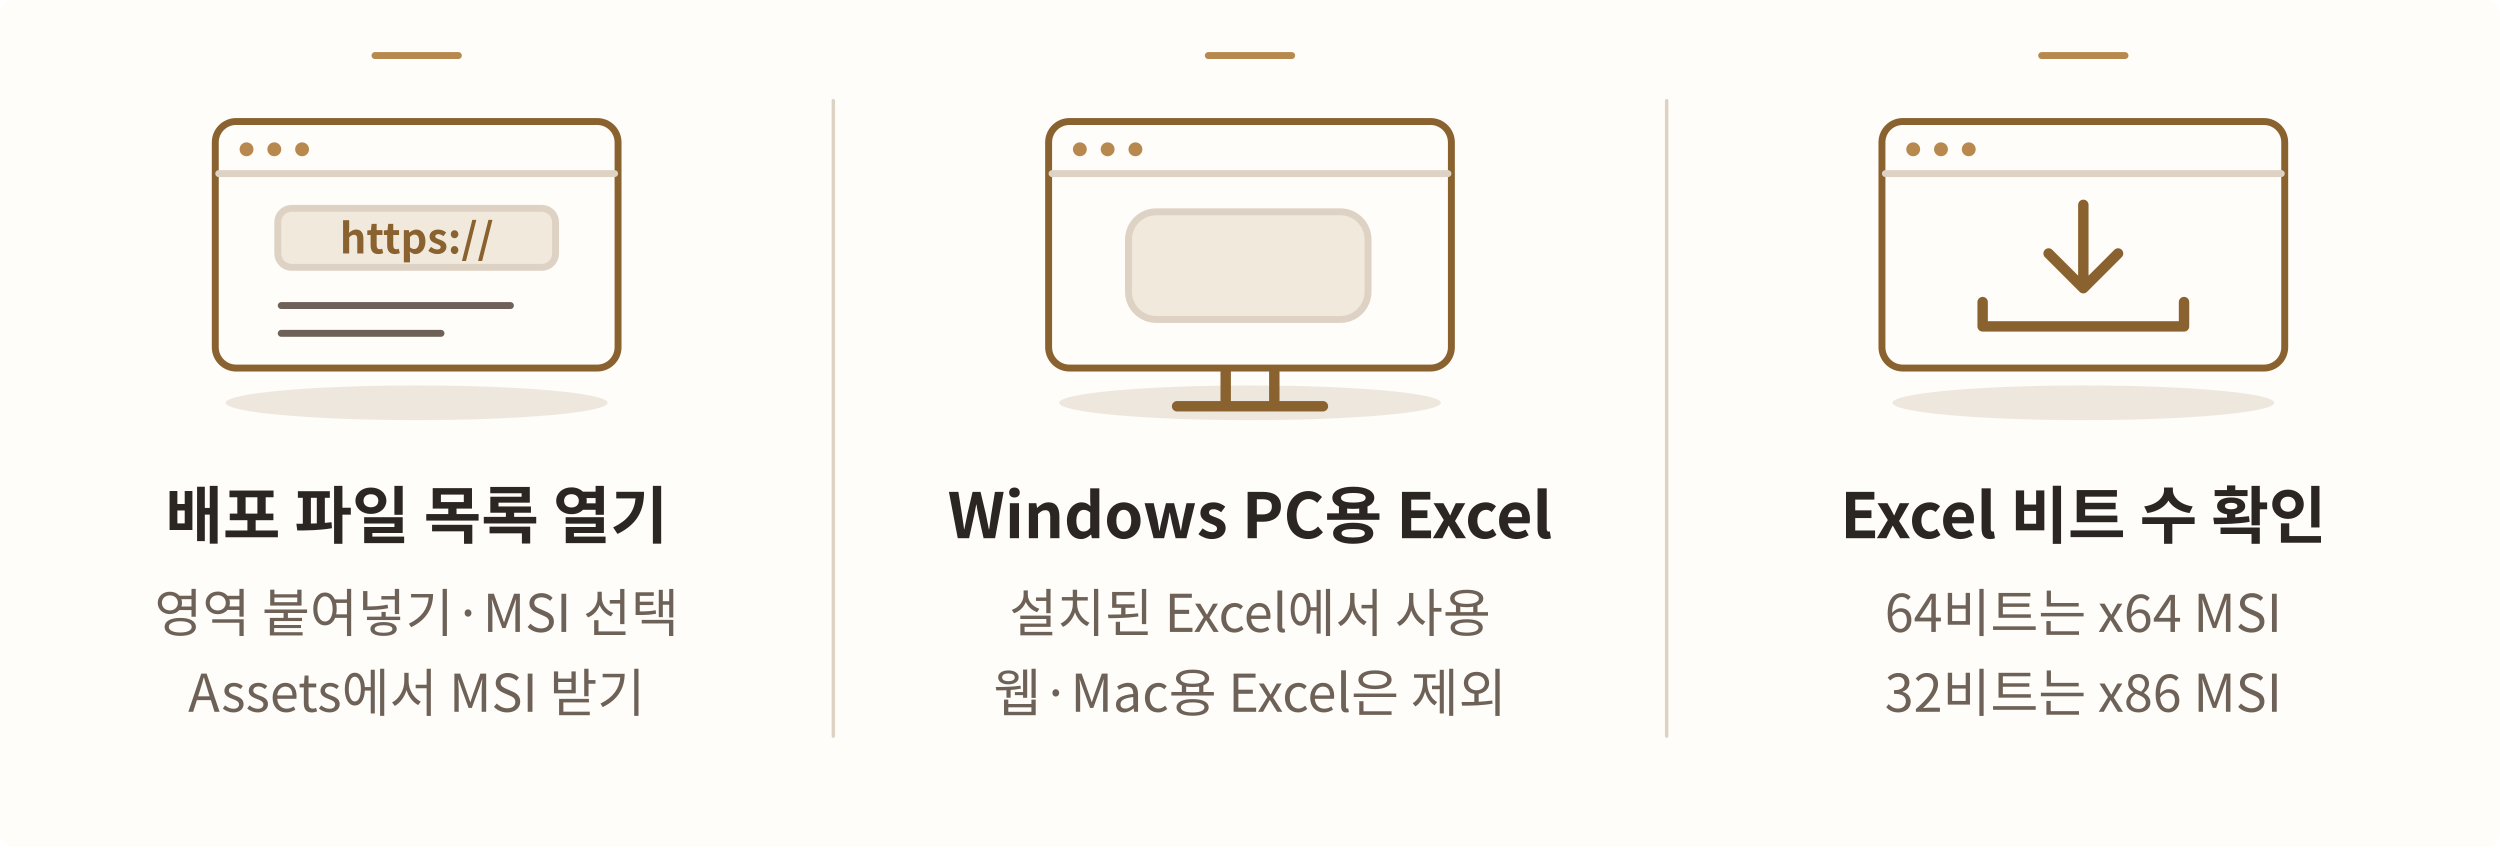
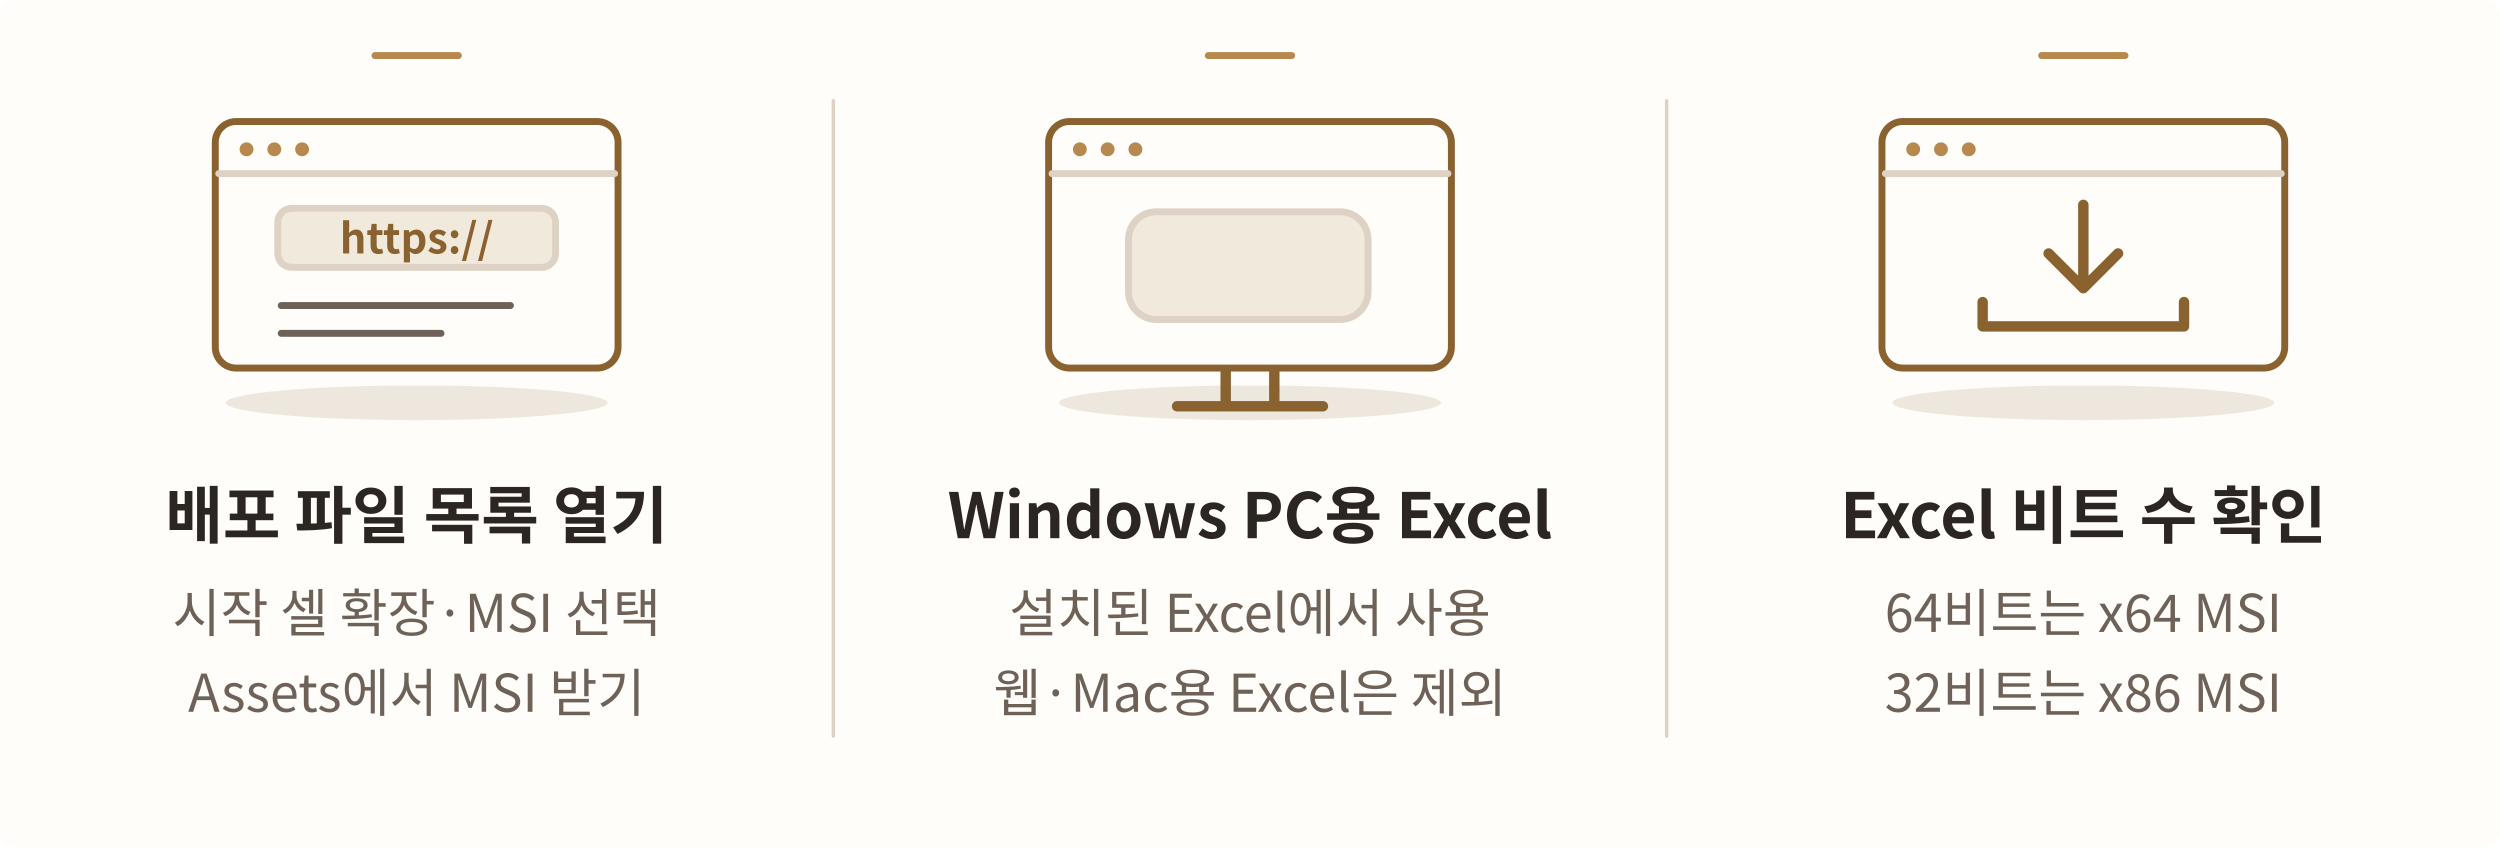
<svg xmlns="http://www.w3.org/2000/svg" width="720" height="244" viewBox="0 0 720 244" role="img" aria-labelledby="title desc">
  <g font-family="Noto Sans CJK KR, Noto Sans KR, Malgun Gothic, Segoe UI, sans-serif">
    <rect width="720" height="244" rx="4" fill="#fffdf9" />
    <path d="M108 16H132" fill="none" stroke="#b7894e" stroke-width="2" stroke-linecap="round" stroke-linejoin="round" />
    <g transform="translate(48 25)">
      <ellipse cx="72" cy="91" rx="55" ry="5" fill="#ded2c4" opacity=".5" />
      <rect x="14" y="10" width="116" height="71" rx="6" fill="#fffdf9" stroke="#8a622f" stroke-width="2" />
      <path d="M15 25H129" fill="none" stroke="#ded2c4" stroke-width="2" stroke-linecap="round" stroke-linejoin="round" />
      <circle cx="23" cy="18" r="2" fill="#b7894e" />
      <circle cx="31" cy="18" r="2" fill="#b7894e" />
      <circle cx="39" cy="18" r="2" fill="#b7894e" />
      <rect x="32" y="35" width="80" height="17" rx="4" fill="#f2e9dd" stroke="#ded2c4" stroke-width="2" />
      <text x="72" y="48" font-size="12" fill="#8a622f" font-weight="600" text-anchor="middle">https://</text>
      <path d="M33 63H99M33 71H79" fill="none" stroke="#6e6258" stroke-width="2" stroke-linecap="round" stroke-linejoin="round" />
    </g>
    <text x="120.0" y="155" font-size="18" fill="#2c2622" font-weight="700" text-anchor="middle">배포 파일 목록 열기</text>
-     <text x="120.0" y="182" font-size="15" fill="#6e6258" font-weight="400" text-anchor="middle">영역 붙여넣기·MSI 선택</text>
+     <text x="120.0" y="182" font-size="15" fill="#6e6258" font-weight="400" text-anchor="middle">시작 셀 확장·MSI 선택</text>
    <text x="120.0" y="205" font-size="15" fill="#6e6258" font-weight="400" text-anchor="middle">Assets에서 MSI 받기</text>
    <path d="M240 29V212" fill="none" stroke="#ded2c4" stroke-width="1" stroke-linecap="round" stroke-linejoin="round" />
    <path d="M348 16H372" fill="none" stroke="#b7894e" stroke-width="2" stroke-linecap="round" stroke-linejoin="round" />
    <g transform="translate(288 25)">
      <ellipse cx="72" cy="91" rx="55" ry="5" fill="#ded2c4" opacity=".5" />
      <rect x="14" y="10" width="116" height="71" rx="6" fill="#fffdf9" stroke="#8a622f" stroke-width="2" />
      <path d="M15 25H129" fill="none" stroke="#ded2c4" stroke-width="2" stroke-linecap="round" stroke-linejoin="round" />
      <circle cx="23" cy="18" r="2" fill="#b7894e" />
      <circle cx="31" cy="18" r="2" fill="#b7894e" />
      <circle cx="39" cy="18" r="2" fill="#b7894e" />
      <path d="M65 82V91M79 82V91M51 92H93" fill="none" stroke="#8a622f" stroke-width="3" stroke-linecap="round" stroke-linejoin="round" />
      <rect x="37" y="36" width="69" height="31" rx="8" fill="#f2e9dd" stroke="#ded2c4" stroke-width="2" />
    </g>
    <text x="360.0" y="155" font-size="18" fill="#2c2622" font-weight="700" text-anchor="middle">Windows PC용 Excel</text>
    <text x="360.0" y="182" font-size="15" fill="#6e6258" font-weight="400" text-anchor="middle">설치된 Excel에서 사용</text>
    <text x="360.0" y="205" font-size="15" fill="#6e6258" font-weight="400" text-anchor="middle">웹·Mac용 Excel은 제외</text>
    <path d="M480 29V212" fill="none" stroke="#ded2c4" stroke-width="1" stroke-linecap="round" stroke-linejoin="round" />
    <path d="M588 16H612" fill="none" stroke="#b7894e" stroke-width="2" stroke-linecap="round" stroke-linejoin="round" />
    <g transform="translate(528 25)">
      <ellipse cx="72" cy="91" rx="55" ry="5" fill="#ded2c4" opacity=".5" />
      <rect x="14" y="10" width="116" height="71" rx="6" fill="#fffdf9" stroke="#8a622f" stroke-width="2" />
      <path d="M15 25H129" fill="none" stroke="#ded2c4" stroke-width="2" stroke-linecap="round" stroke-linejoin="round" />
      <circle cx="23" cy="18" r="2" fill="#b7894e" />
      <circle cx="31" cy="18" r="2" fill="#b7894e" />
      <circle cx="39" cy="18" r="2" fill="#b7894e" />
      <path d="M72 34V56M62 48L72 58L82 48" fill="none" stroke="#8a622f" stroke-width="3" stroke-linecap="round" stroke-linejoin="round" />
      <path d="M43 62V69H101V62" fill="none" stroke="#8a622f" stroke-width="3" stroke-linecap="round" stroke-linejoin="round" />
    </g>
    <text x="600.0" y="155" font-size="18" fill="#2c2622" font-weight="700" text-anchor="middle">Excel 비트 수 확인</text>
    <text x="600.0" y="182" font-size="15" fill="#6e6258" font-weight="400" text-anchor="middle">64비트는 x64 MSI</text>
    <text x="600.0" y="205" font-size="15" fill="#6e6258" font-weight="400" text-anchor="middle">32비트는 x86 MSI</text>
  </g>
</svg>
